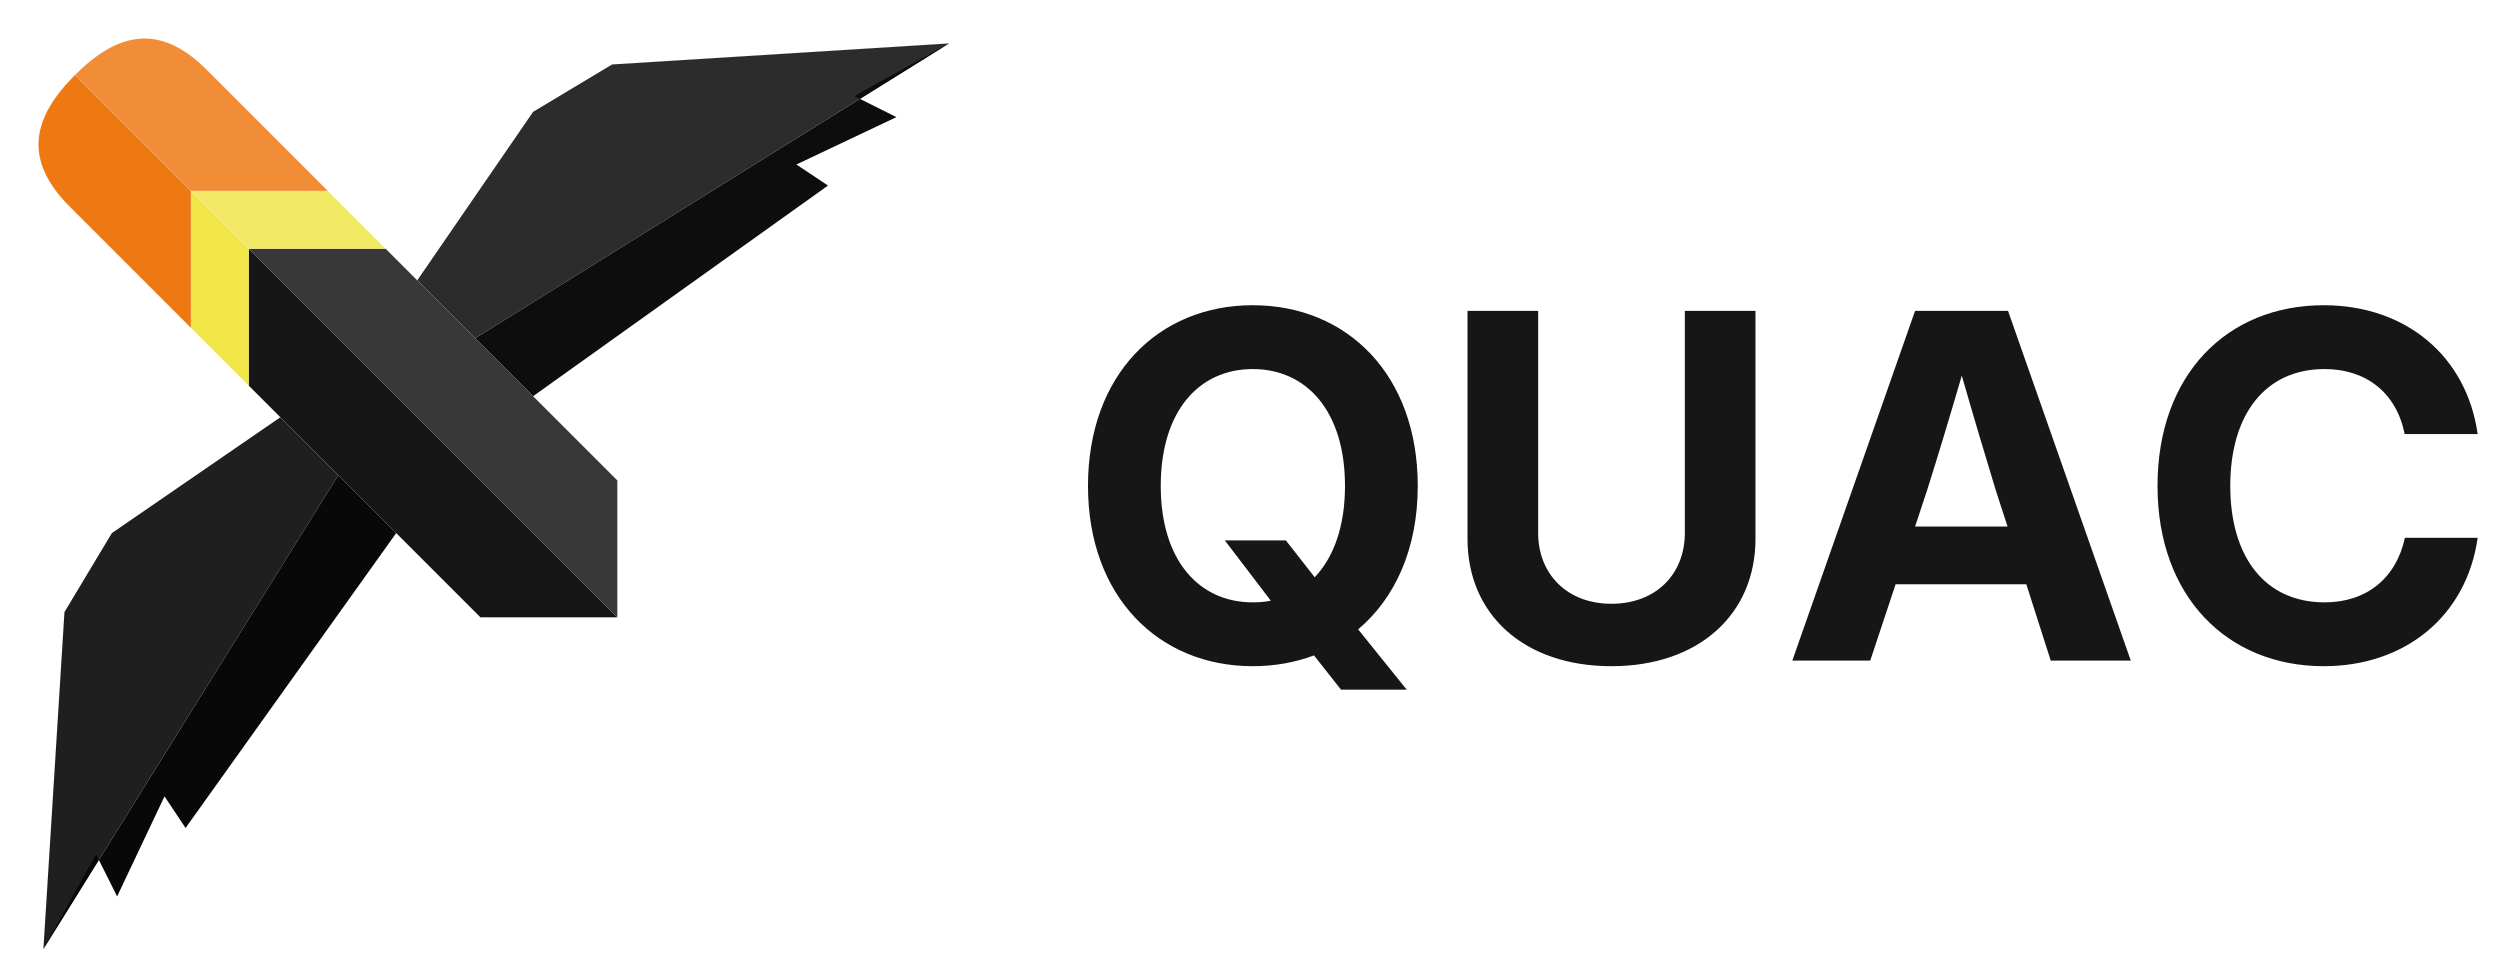
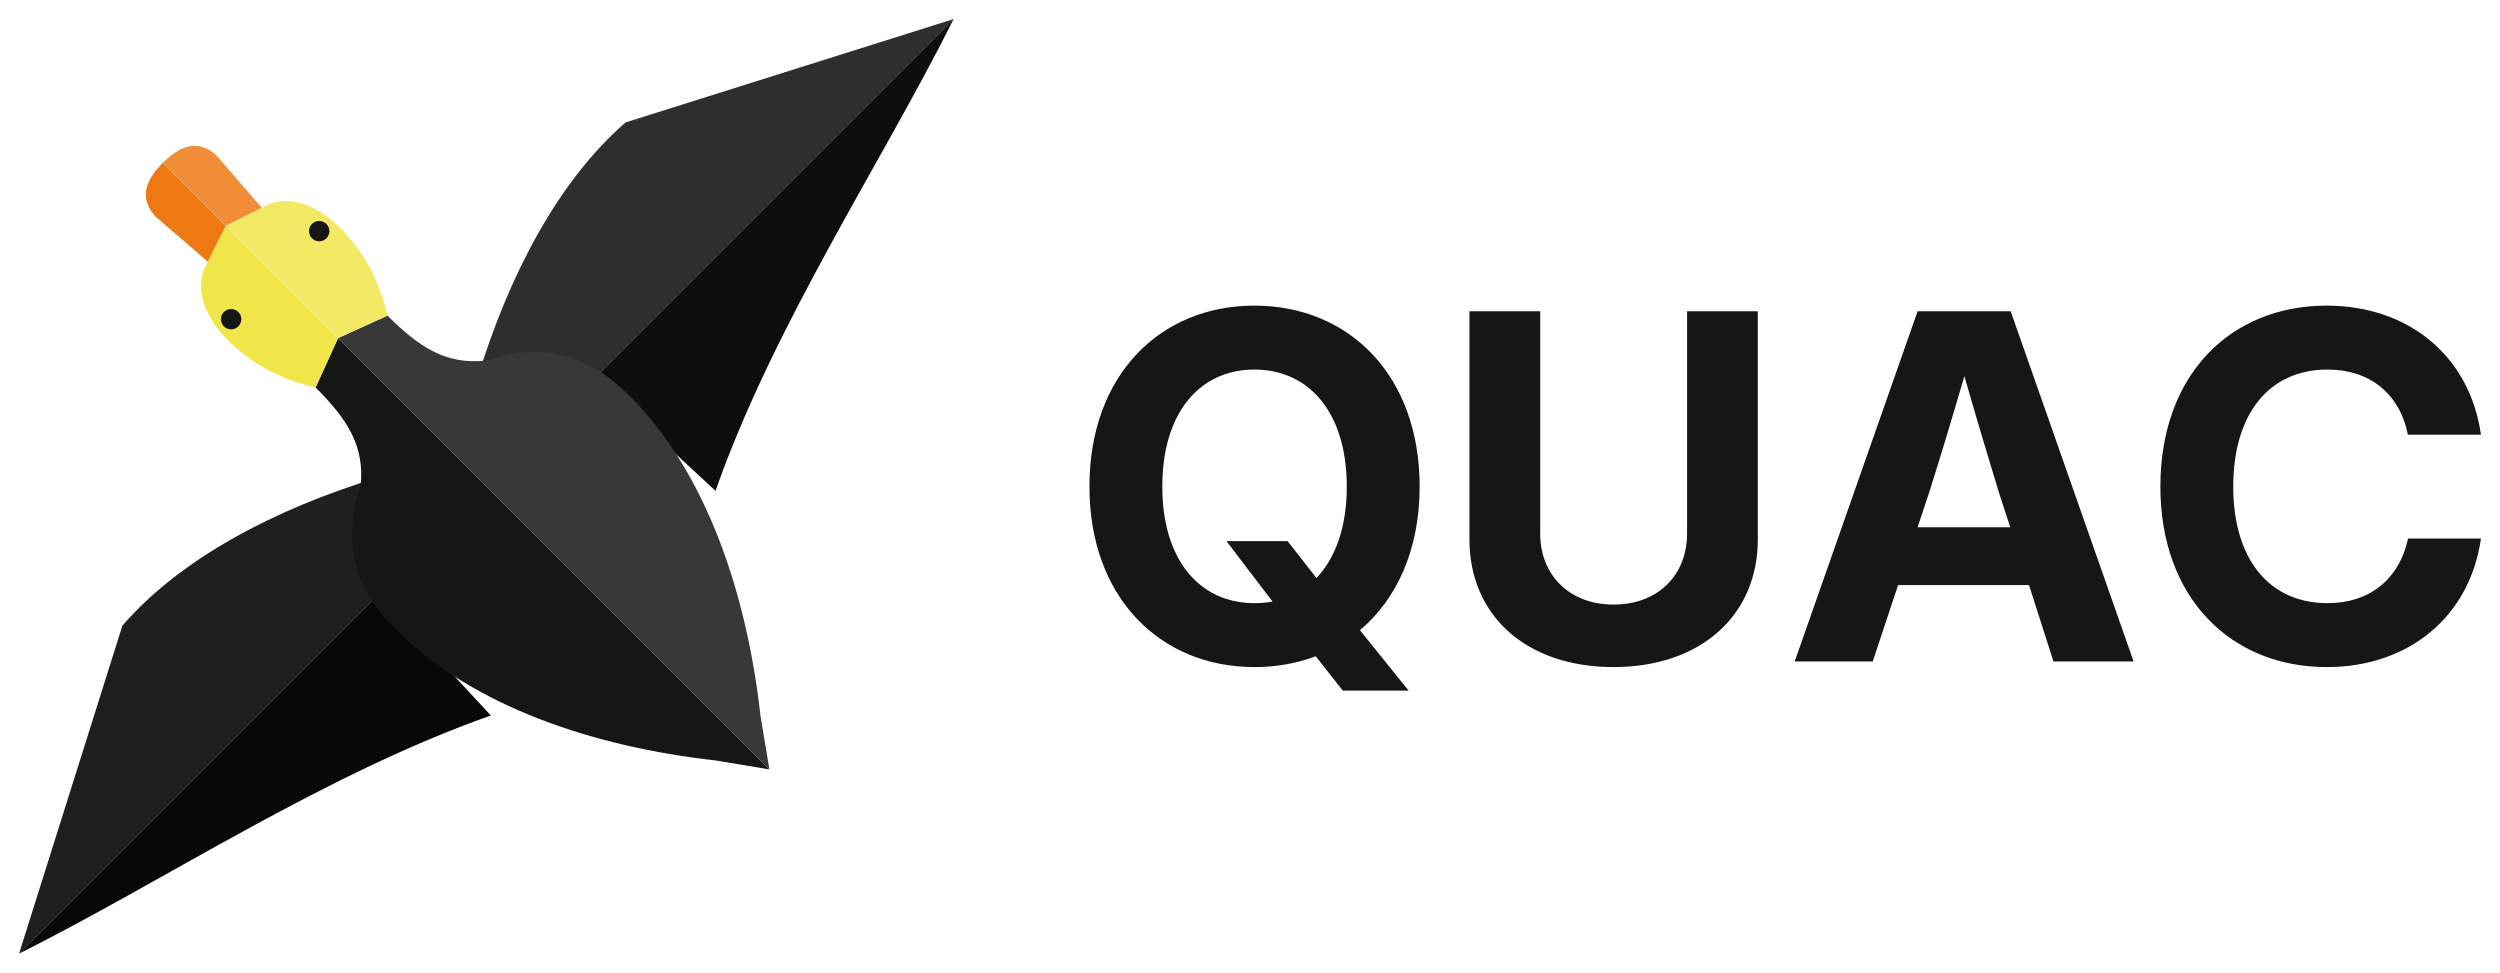
- <svg xmlns="http://www.w3.org/2000/svg" viewBox="0 0 335.721 130.451" role="img" aria-labelledby="t">
-   <g transform="translate(45.426,45.426) rotate(-45) translate(0,-50)">
-     <polygon fill="#2c2c2c" points="13,52 40,47 52,50 86,80 13,63" />
-     <polygon fill="#0d0d0d" points="13,63 86,80 72,76 74,82 60,77 61,82 13,74" />
-     <polygon fill="#1f1f1f" points="-13,52 -40,47 -52,50 -86,80 -13,63" />
-     <polygon fill="#080808" points="-13,63 -86,80 -72,76 -74,82 -60,77 -61,82 -13,74" />
-     <polygon fill="#161616" points="0,33 -13,46 -13,90 0,103" />
-     <polygon fill="#383838" points="0,33 13,46 13,90 0,103" />
-     <polygon fill="#f0e64a" points="0,22 -13,35 -13,46 0,33" />
-     <polygon fill="#f2ea65" points="0,22 13,35 13,46 0,33" />
-     <path fill="#ee7913" d="M0,0 C-8,0 -13,3 -13,12 L-13,35 L0,22 Z" />
-     <path fill="#f18d36" d="M0,0 C8,0 13,3 13,12 L13,35 L0,22 Z" />
+ <svg xmlns="http://www.w3.org/2000/svg" viewBox="0 0 393.433 153.078" role="img" aria-labelledby="t">
+   <g transform="translate(72.296,72.296) rotate(-45) translate(0,-66)">
+     <path fill="#1f1f1f" transform="scale(-1,1)" d="M11,59 C26,51 42,46 56,47 L104,72 L24,72 Z" />
+     <path fill="#2e2e2e" d="M11,59 C26,51 42,46 56,47 L104,72 L24,72 Z" />
+     <path fill="#080808" transform="scale(-1,1)" d="M24,72 L104,72 C80,80 50,86 25,98 Z" />
+     <path fill="#0e0e0e" d="M24,72 L104,72 C80,80 50,86 25,98 Z" />
+     <path fill="#161616" transform="scale(-1,1)" d="M0,39 L8,42 C8,49 9,54 14,58 C22,62 26,68 26,78 C26,95 17,113 5,128 L0,135 Z" />
+     <path fill="#383838" d="M0,39 L8,42 C8,49 9,54 14,58 C22,62 26,68 26,78 C26,95 17,113 5,128 L0,135 Z" />
+     <path fill="#f0e64a" transform="scale(-1,1)" d="M0,14 L6,16 C10,17 12.5,21 12.5,27 C12.5,33 10.5,38 8,42 L0,39 Z" />
+     <path fill="#f2ea65" d="M0,14 L6,16 C10,17 12.5,21 12.5,27 C12.5,33 10.5,38 8,42 L0,39 Z" />
+     <path fill="#ee7913" transform="scale(-1,1)" d="M0,0 C3.5,0 6.5,1 6.8,5 L6,16 L0,14 Z" />
+     <path fill="#f18d36" d="M0,0 C3.5,0 6.5,1 6.8,5 L6,16 L0,14 Z" />
+     <circle fill="#161616" cx="-9.8" cy="25" r="1.6" />
+     <circle fill="#161616" cx="9.8" cy="25" r="1.6" />
  </g>
-   <path fill="#161616" transform="translate(144.119,88.707)" d="M24.112 0.756C27.043 0.756 29.816 0.252 32.338 -0.693L35.962 3.908H44.788L38.263 -4.192C43.212 -8.352 46.269 -15.003 46.269 -23.45C46.269 -38.421 36.75 -47.719 24.112 -47.719C11.473 -47.719 1.986 -38.421 1.986 -23.45C1.986 -8.573 11.473 0.756 24.112 0.756ZM20.361 -16.137 26.538 -8.037C25.75 -7.88 24.963 -7.817 24.112 -7.817C16.862 -7.817 11.756 -13.49 11.756 -23.45C11.756 -33.472 16.862 -39.146 24.112 -39.146C31.361 -39.146 36.498 -33.472 36.498 -23.45C36.498 -18.028 34.985 -13.868 32.432 -11.189L28.556 -16.137ZM72.27 0.756C83.995 0.756 91.622 -6.209 91.622 -16.358V-46.962H82.135V-17.146C82.135 -11.599 78.259 -7.627 72.27 -7.627C66.313 -7.627 62.437 -11.63 62.437 -17.146V-46.962H52.95V-16.358C52.95 -6.178 60.545 0.756 72.27 0.756ZM96.57 0.0H107.034L110.438 -10.243H127.993L131.271 0.0H142.019L125.535 -46.962H113.054ZM113.054 -17.997 114.661 -22.851C116.174 -27.642 117.624 -32.432 119.326 -38.263C120.996 -32.432 122.446 -27.642 123.896 -22.851L125.472 -17.997ZM167.926 0.756C178.926 0.756 187.12 -6.02 188.602 -16.484H178.831C177.633 -10.968 173.599 -7.817 168.052 -7.817C160.046 -7.817 155.381 -13.9 155.381 -23.45C155.381 -33.063 160.078 -39.146 168.052 -39.146C173.631 -39.146 177.696 -35.962 178.8 -30.415H188.602C187.12 -40.911 178.926 -47.719 167.926 -47.719C155.003 -47.719 145.611 -38.452 145.611 -23.45C145.611 -8.541 155.035 0.756 167.926 0.756Z" />
+   <path fill="#161616" transform="translate(169.118,104.093)" d="M28.294 0.888C31.733 0.888 34.988 0.296 37.947 -0.814L42.2 4.586H52.556L44.9 -4.919C50.707 -9.801 54.294 -17.605 54.294 -27.517C54.294 -45.085 43.125 -55.996 28.294 -55.996C13.463 -55.996 2.33 -45.085 2.33 -27.517C2.33 -10.06 13.463 0.888 28.294 0.888ZM23.893 -18.936 31.142 -9.431C30.217 -9.246 29.292 -9.172 28.294 -9.172C19.787 -9.172 13.796 -15.83 13.796 -27.517C13.796 -39.278 19.787 -45.936 28.294 -45.936C36.8 -45.936 42.829 -39.278 42.829 -27.517C42.829 -21.156 41.054 -16.274 38.058 -13.13L33.509 -18.936ZM84.806 0.888C98.564 0.888 107.515 -7.286 107.515 -19.195V-55.108H96.382V-20.12C96.382 -13.611 91.833 -8.95 84.806 -8.95C77.816 -8.95 73.266 -13.648 73.266 -20.12V-55.108H62.134V-19.195C62.134 -7.249 71.047 0.888 84.806 0.888ZM113.32 0.0H125.599L129.594 -12.02H150.195L154.041 0.0H166.653L147.31 -55.108H132.663ZM132.663 -21.119 134.55 -26.814C136.325 -32.436 138.026 -38.058 140.024 -44.9C141.984 -38.058 143.685 -32.436 145.386 -26.814L147.236 -21.119ZM197.053 0.888C209.961 0.888 219.578 -7.064 221.316 -19.343H209.85C208.445 -12.871 203.711 -9.172 197.201 -9.172C187.807 -9.172 182.333 -16.311 182.333 -27.517C182.333 -38.798 187.844 -45.936 197.201 -45.936C203.748 -45.936 208.519 -42.2 209.813 -35.691H221.316C219.578 -48.007 209.961 -55.996 197.053 -55.996C181.889 -55.996 170.868 -45.122 170.868 -27.517C170.868 -10.023 181.926 0.888 197.053 0.888Z" />
</svg>
